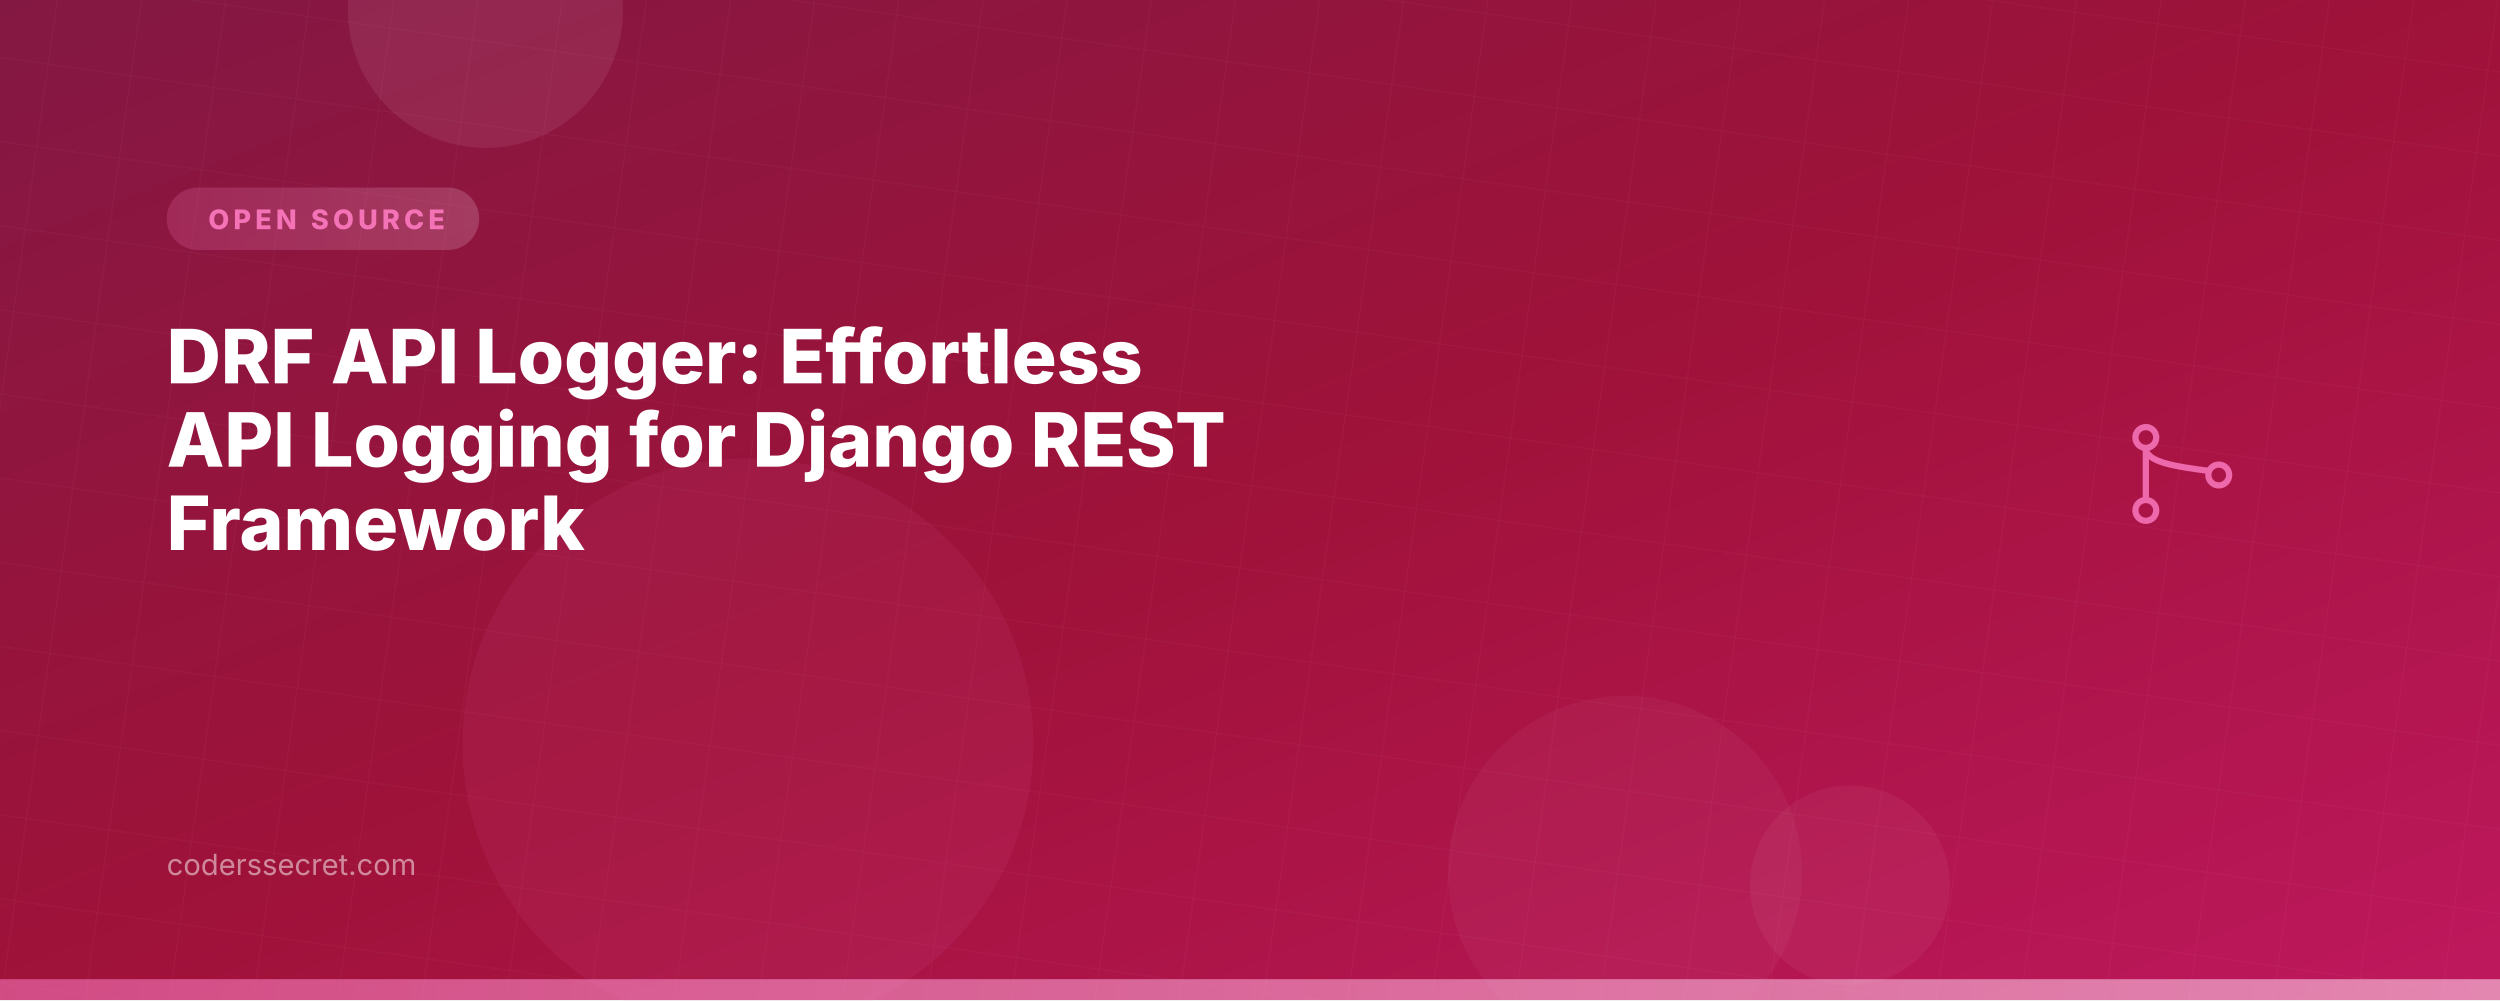
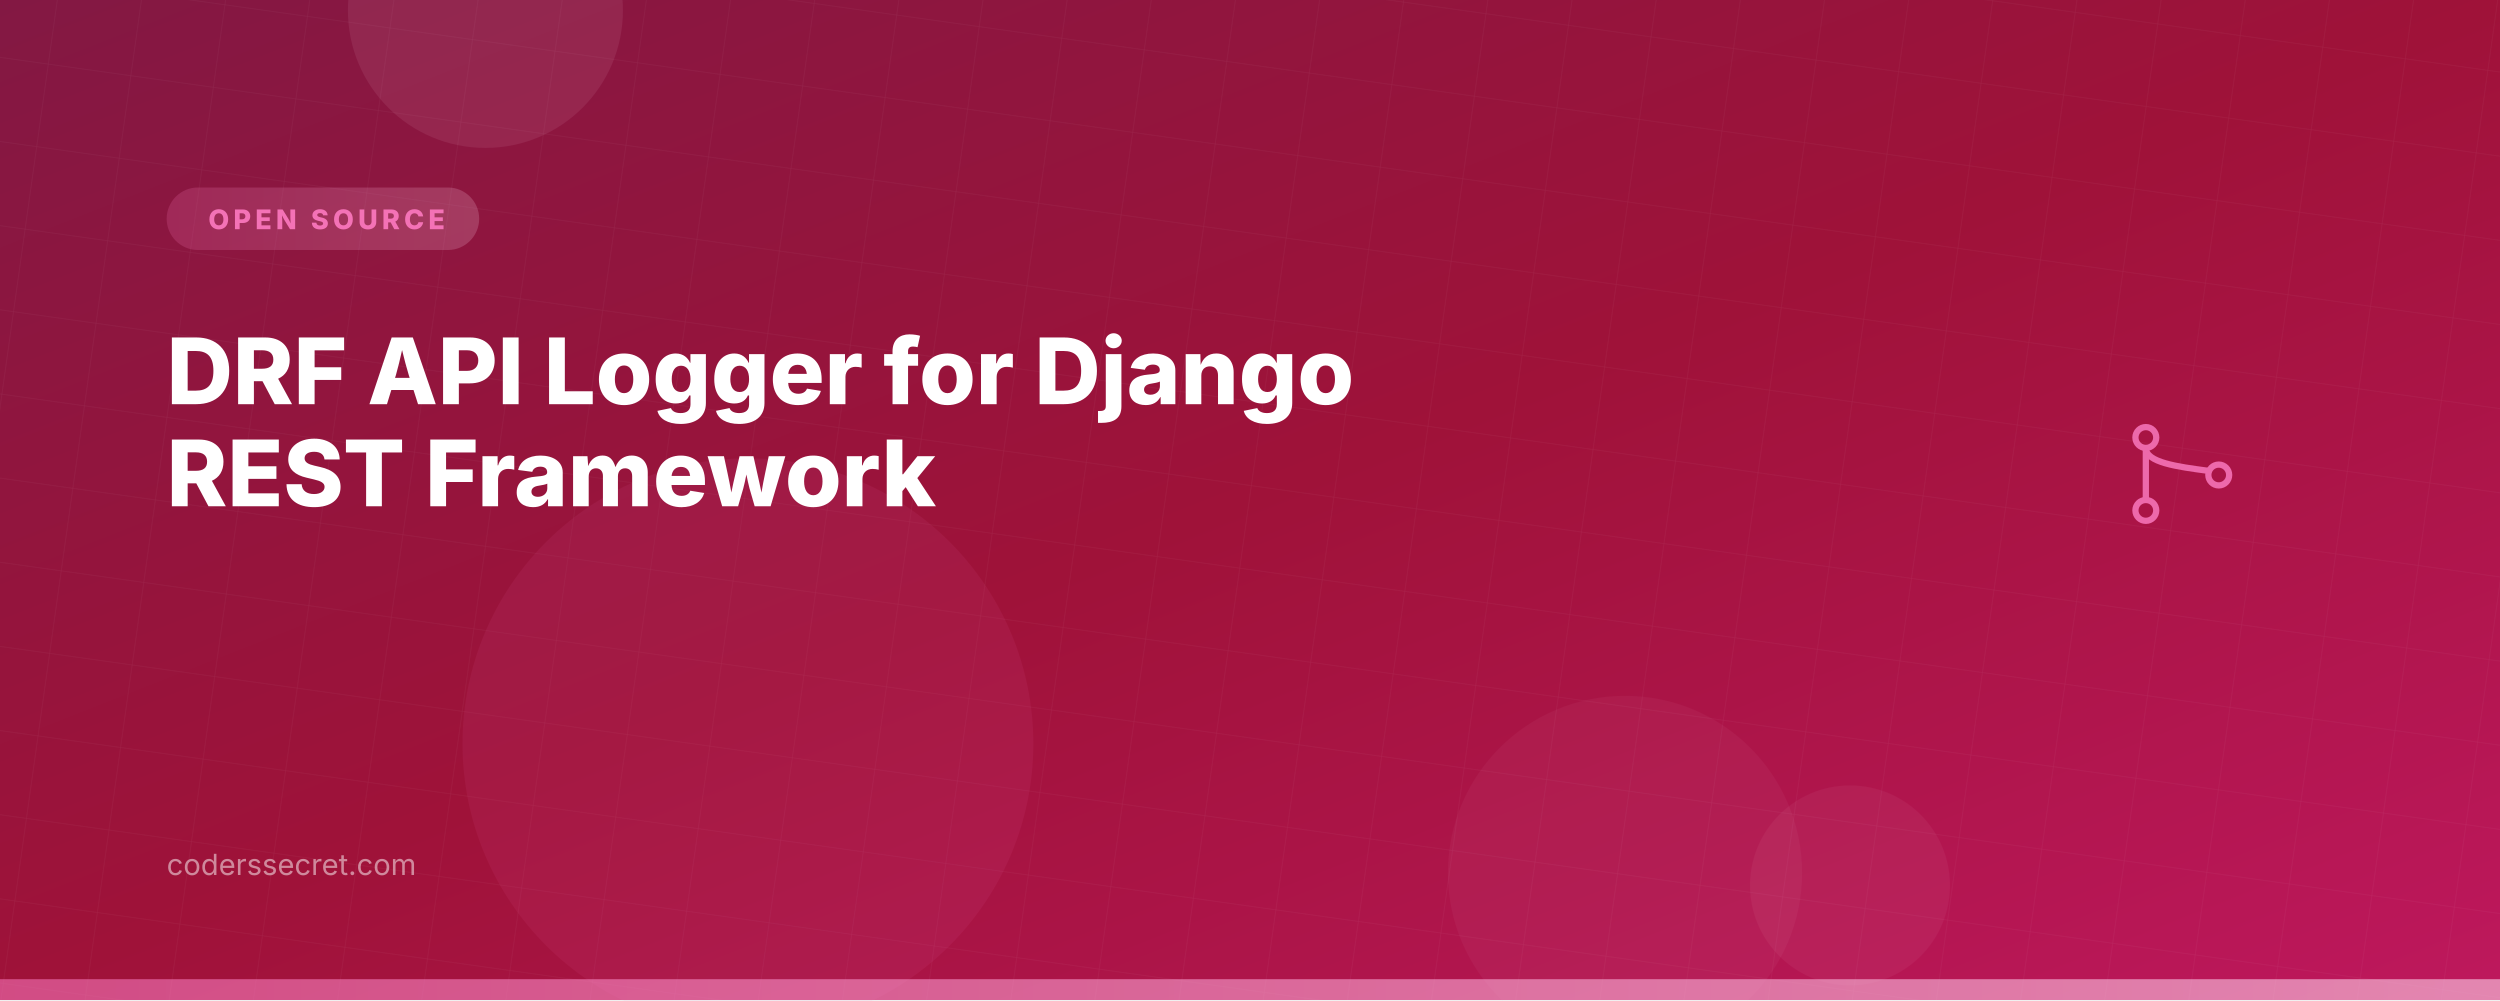
<svg xmlns="http://www.w3.org/2000/svg" viewBox="0 0 1200 480" fill="none">
  <defs>
    <linearGradient id="bg" x1="0%" y1="0%" x2="100%" y2="100%">
      <stop offset="0%" style="stop-color:#831843" />
      <stop offset="50%" style="stop-color:#9f1239" />
      <stop offset="100%" style="stop-color:#be185d" />
    </linearGradient>
    <linearGradient id="accent" x1="0%" y1="0%" x2="100%" y2="0%">
      <stop offset="0%" style="stop-color:#f472b6" />
      <stop offset="100%" style="stop-color:#fbcfe8" />
    </linearGradient>
    <pattern id="grid" x="27" y="27" width="40" height="40" patternUnits="userSpaceOnUse" patternTransform="rotate(8)">
      <path d="M 40 0 L 0 0 0 40" fill="none" stroke="#ffffff" stroke-width="0.5" opacity="0.06" />
    </pattern>
  </defs>
  <rect width="1200" height="480" fill="url(#bg)" />
  <rect width="1200" height="480" fill="url(#grid)" />
  <g>
    <circle cx="888" cy="425" r="48" fill="#fbcfe8" opacity="0.051" />
    <circle cx="233" cy="5" r="66" fill="#fbcfe8" opacity="0.086" />
    <circle cx="780" cy="419" r="85" fill="#fbcfe8" opacity="0.043" />
    <circle cx="359" cy="357" r="137" fill="#f472b6" opacity="0.075" />
  </g>
  <rect x="80" y="90" width="150" height="30" rx="15" fill="url(#accent)" opacity="0.2" />
  <text x="100" y="110" font-family="system-ui, -apple-system, sans-serif" font-size="13" font-weight="800" fill="#f472b6" letter-spacing="2">OPEN SOURCE</text>
-   <text x="80" y="184" font-family="system-ui, -apple-system, sans-serif" font-size="36" font-weight="800" fill="#ffffff">DRF API Logger: Effortless</text>
-   <text x="80" y="224" font-family="system-ui, -apple-system, sans-serif" font-size="36" font-weight="800" fill="#ffffff">API Logging for Django REST</text>
-   <text x="80" y="264" font-family="system-ui, -apple-system, sans-serif" font-size="36" font-weight="800" fill="#ffffff">Framework</text>
+   <text x="80" y="194" font-family="system-ui, -apple-system, sans-serif" font-size="44" font-weight="800" fill="#ffffff">DRF API Logger for Django</text>
+   <text x="80" y="243" font-family="system-ui, -apple-system, sans-serif" font-size="44" font-weight="800" fill="#ffffff">REST Framework</text>
  <text x="80" y="420" font-family="system-ui, -apple-system, sans-serif" font-size="14" fill="#ffffff" opacity="0.5">coderssecret.com</text>
  <g transform="translate(1020, 200)" stroke="#f472b6" opacity="0.9" color="#f472b6">
    <circle cx="10" cy="10" r="5" fill="none" stroke-width="3" />
    <circle cx="10" cy="45" r="5" fill="none" stroke-width="3" />
    <circle cx="45" cy="28" r="5" fill="none" stroke-width="3" />
    <path d="M10,15 L10,40" stroke-width="3" />
    <path d="M10,15 C10,22 25,24 40,26" fill="none" stroke-width="3" />
  </g>
  <rect y="470" width="1200" height="10" fill="url(#accent)" opacity="0.6" />
</svg>
